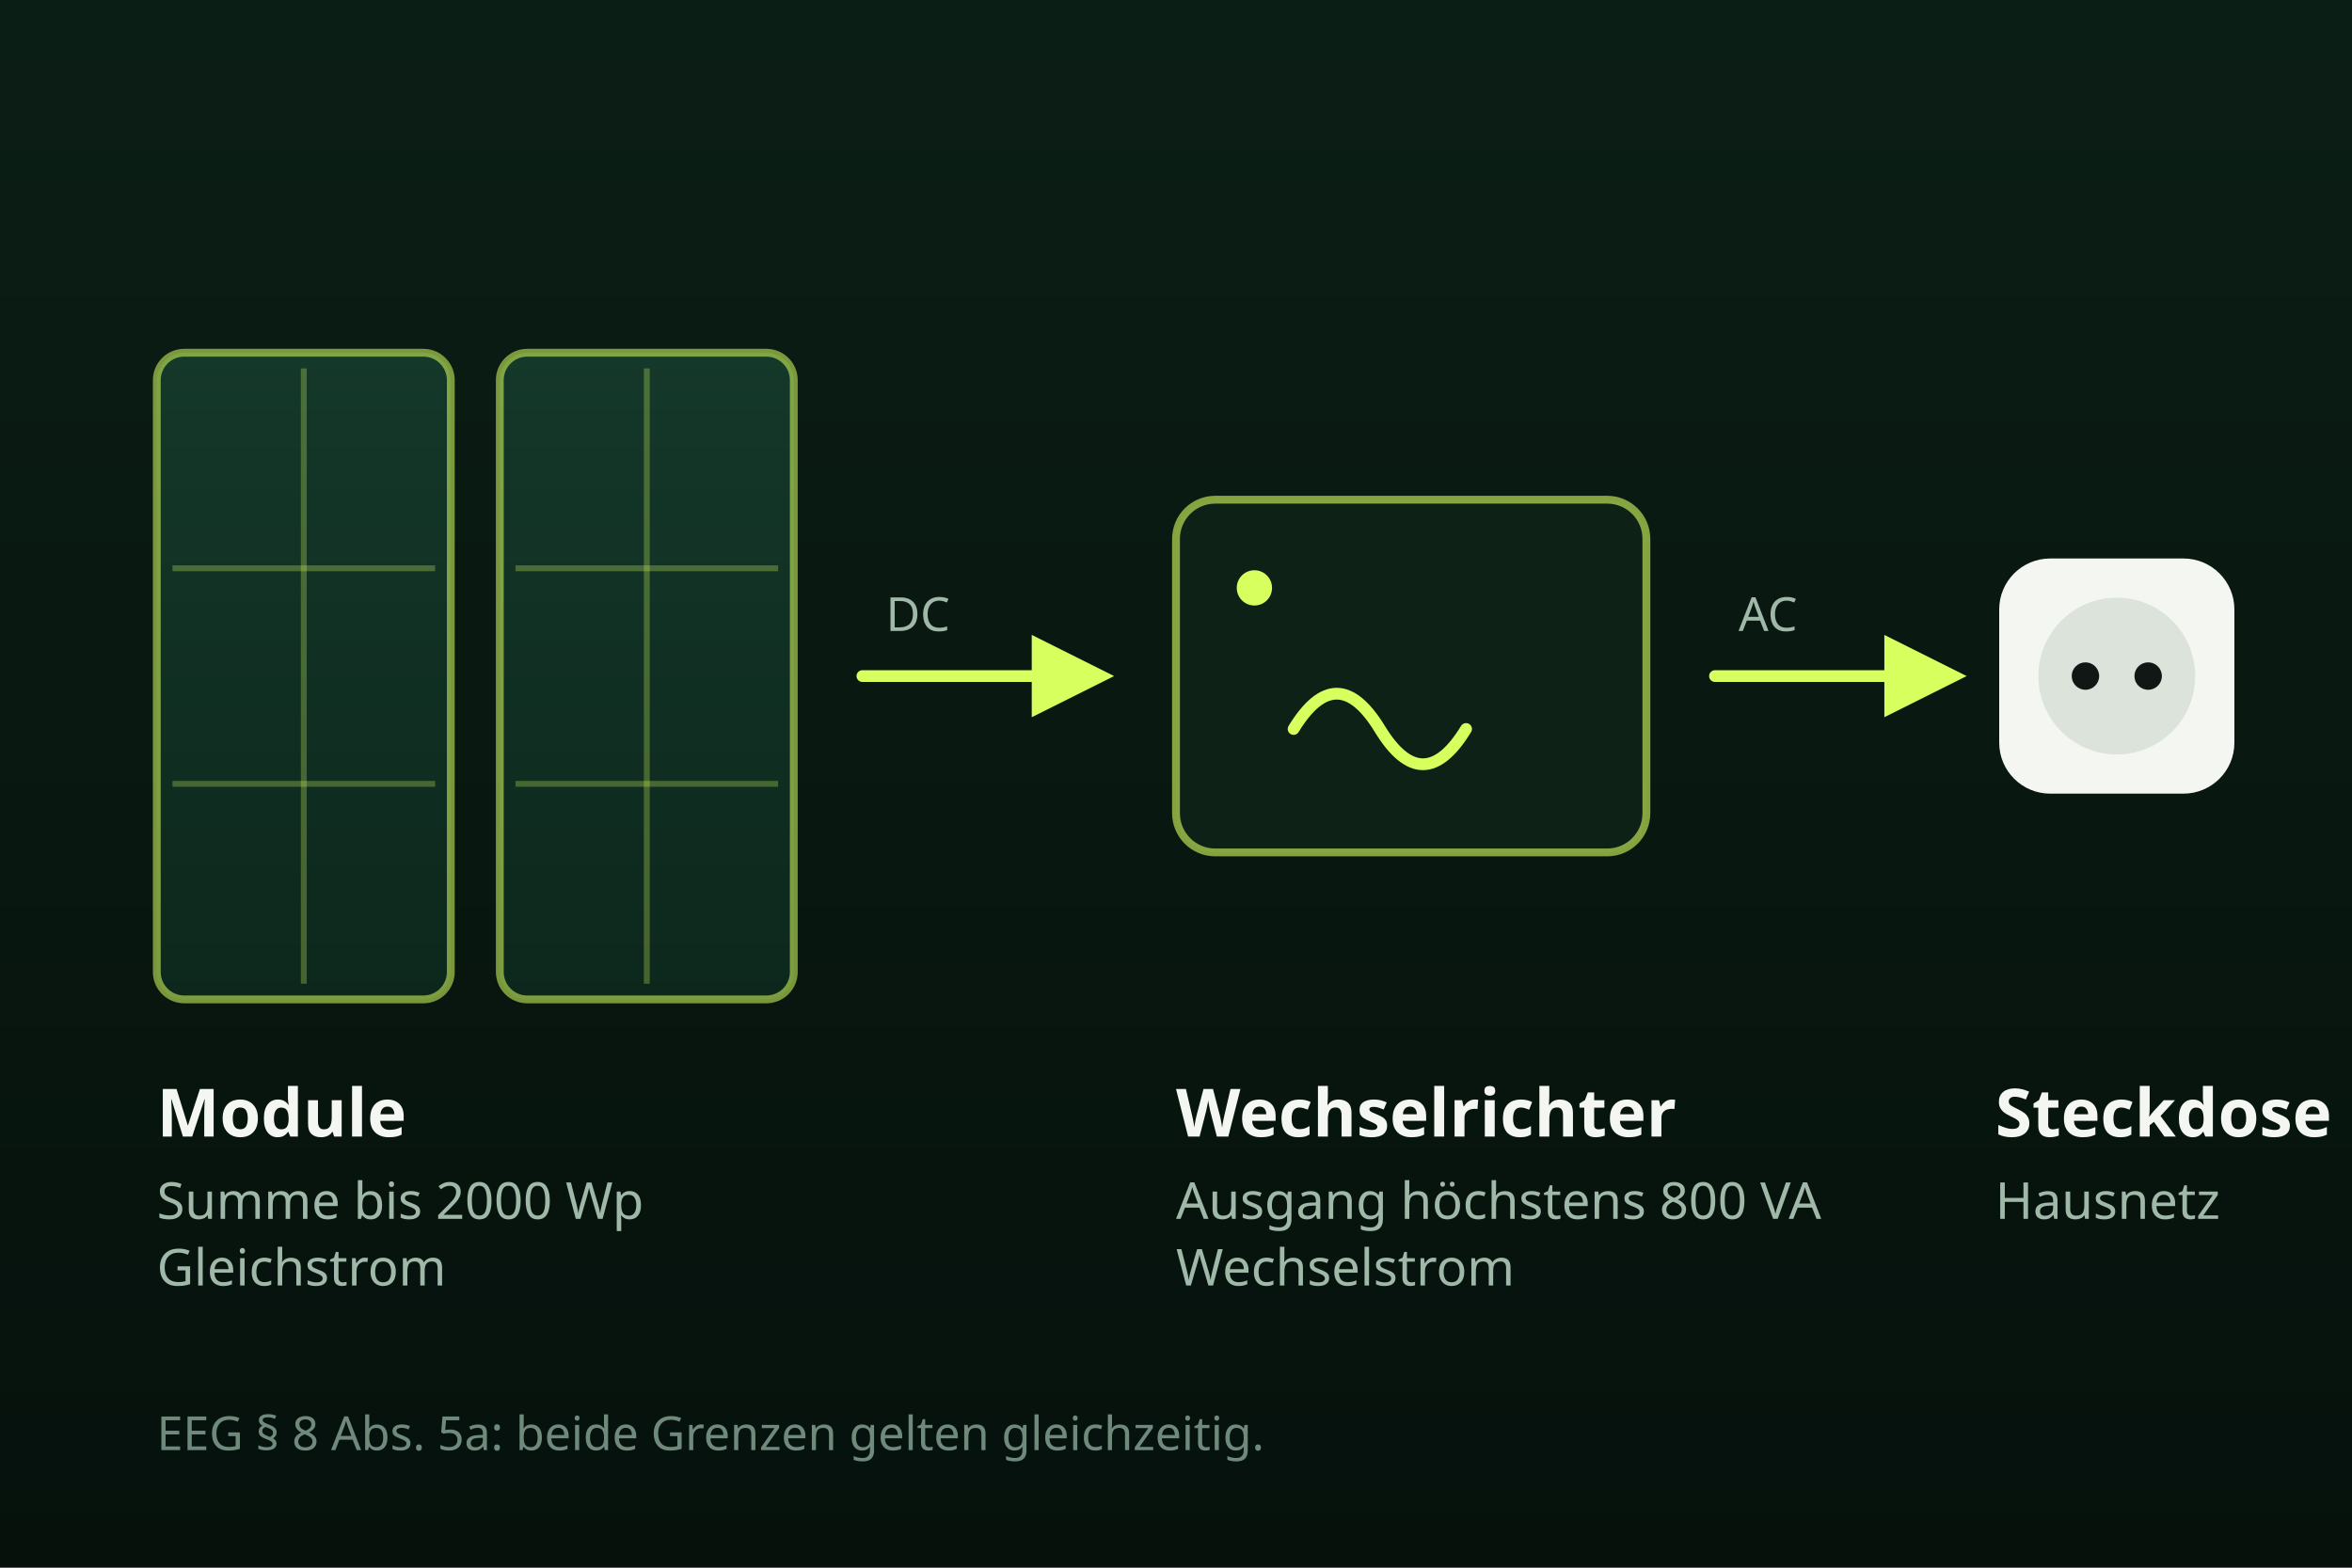
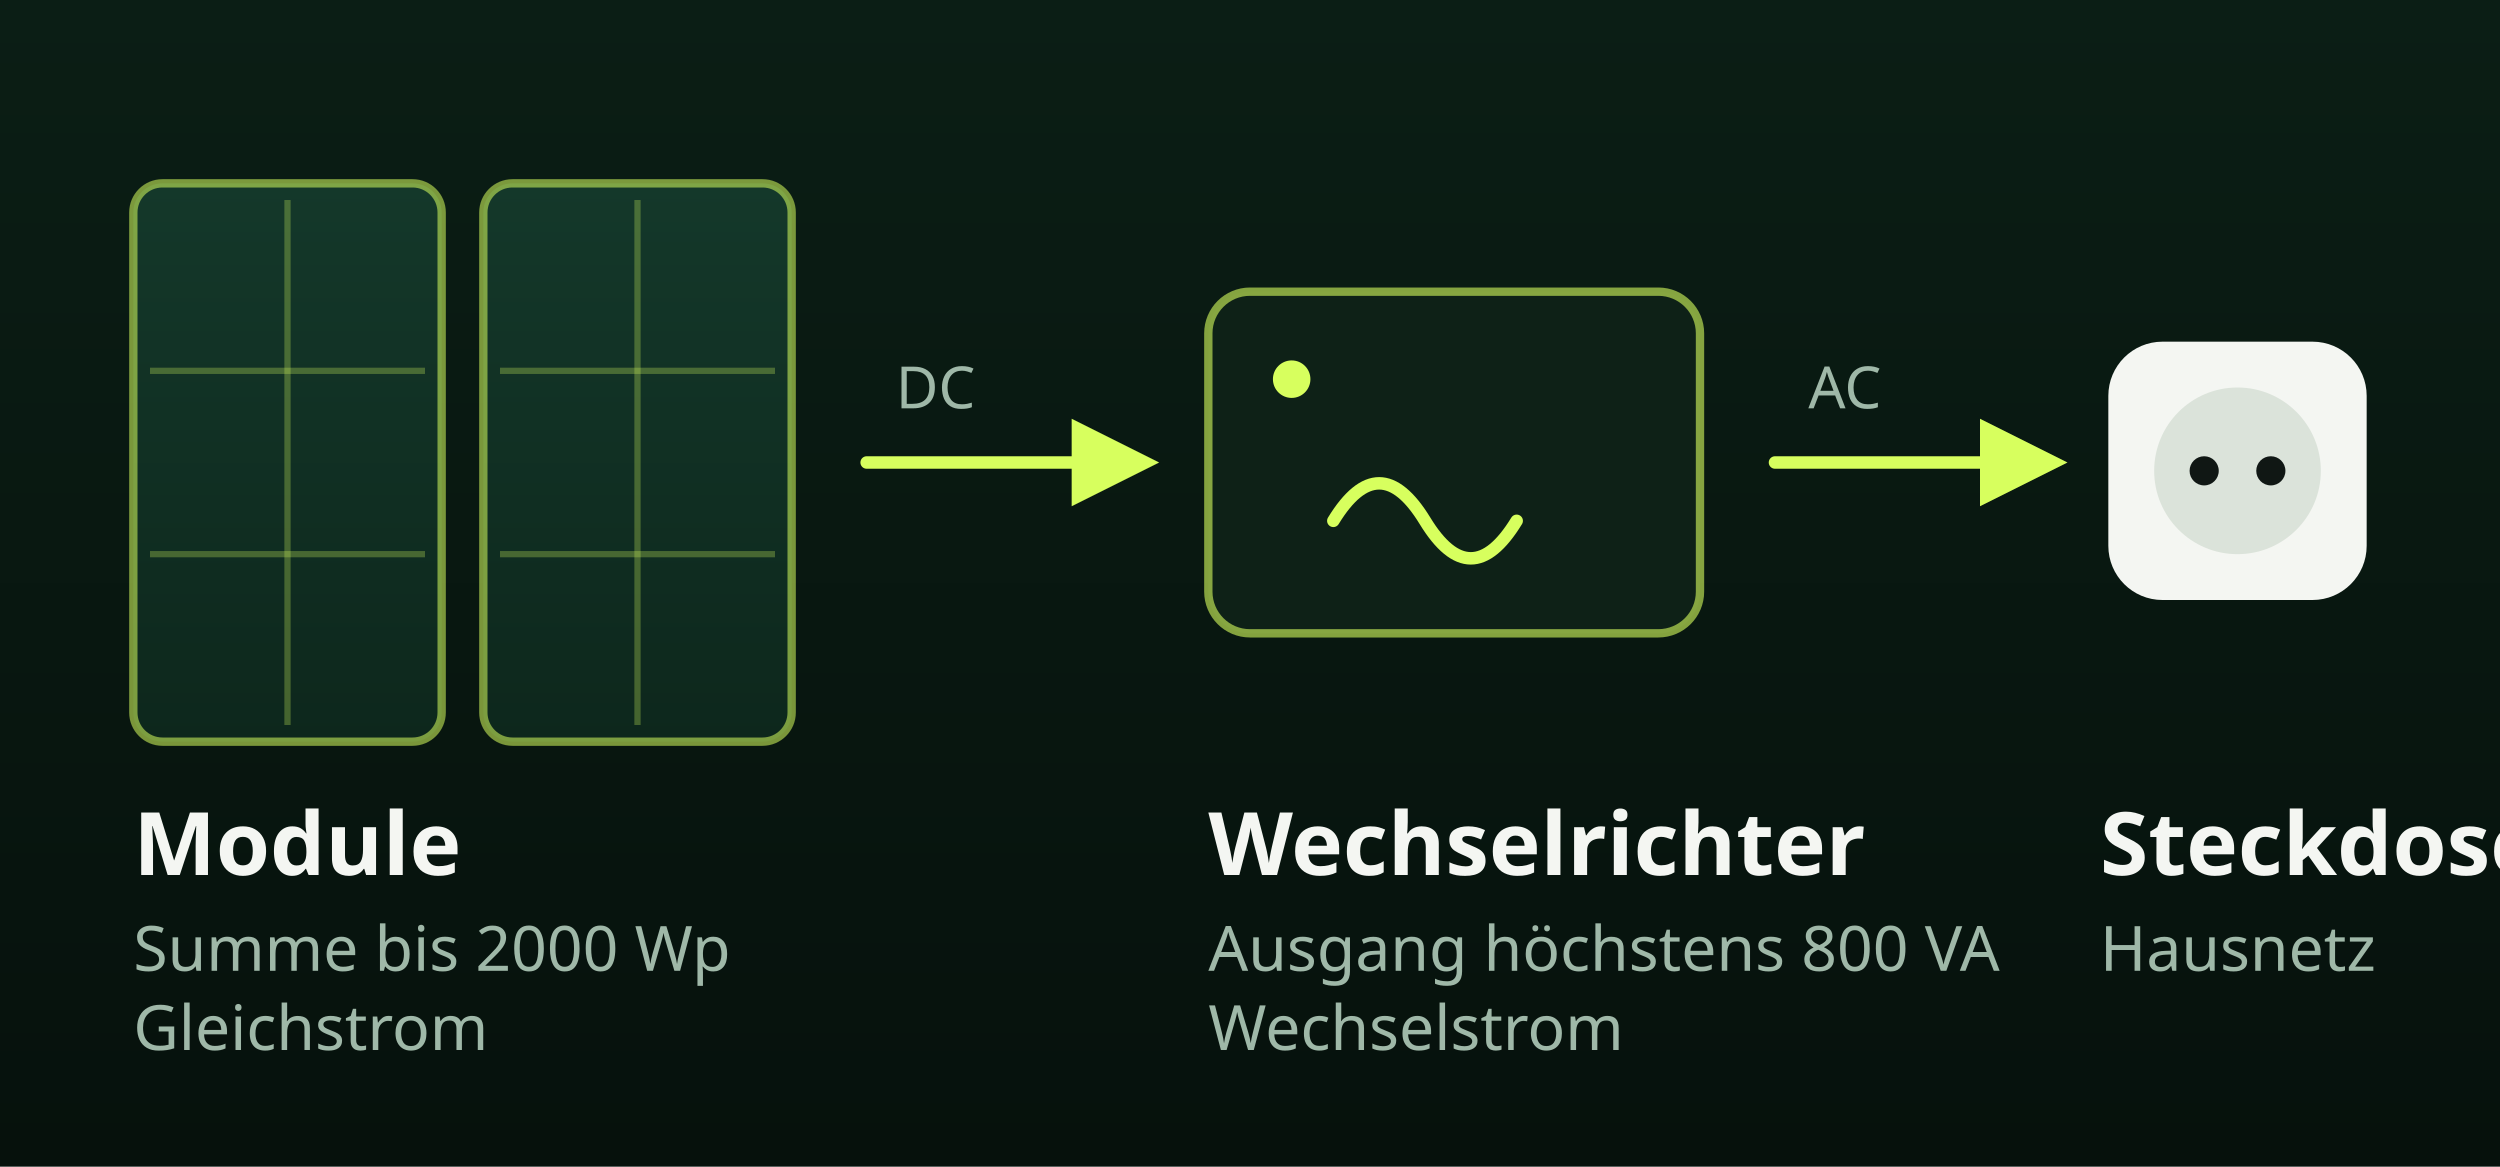
- <svg xmlns="http://www.w3.org/2000/svg" viewBox="0 0 1200 800" role="img" aria-labelledby="schemaTitle schemaDesc">
+ <svg xmlns="http://www.w3.org/2000/svg" viewBox="0 0 1200 560" role="img" aria-labelledby="schemaTitle schemaDesc">
  <defs>
    <linearGradient id="sbg" x1="0" y1="0" x2="0" y2="1">
      <stop offset="0" stop-color="#0b1e15" />
      <stop offset="1" stop-color="#06110c" />
    </linearGradient>
    <linearGradient id="spanel" x1="0" y1="0" x2="0" y2="1">
      <stop offset="0" stop-color="#14382a" />
      <stop offset="1" stop-color="#0d271c" />
    </linearGradient>
    <marker id="arrow" viewBox="0 0 10 10" refX="8" refY="5" markerWidth="7" markerHeight="7" orient="auto-start-reverse">
      <path d="M0 0 L10 5 L0 10 z" fill="#d7ff5e" />
    </marker>
  </defs>
-   <rect width="1200" height="800" fill="url(#sbg)" />
+   <rect width="1200" height="560" fill="url(#sbg)" />
  <g>
-     <rect x="80" y="180" width="150" height="330" rx="14" fill="url(#spanel)" stroke="#d7ff5e" stroke-opacity="0.55" stroke-width="4" />
+     <rect x="64" y="88" width="148" height="268" rx="14" fill="url(#spanel)" stroke="#d7ff5e" stroke-opacity="0.55" stroke-width="4" />
    <g stroke="#d7ff5e" stroke-opacity="0.28" stroke-width="3">
-       <line x1="155" y1="188" x2="155" y2="502" />
-       <line x1="88" y1="290" x2="222" y2="290" />
-       <line x1="88" y1="400" x2="222" y2="400" />
+       <line x1="138" y1="96" x2="138" y2="348" />
+       <line x1="72" y1="178" x2="204" y2="178" />
+       <line x1="72" y1="266" x2="204" y2="266" />
    </g>
-     <rect x="255" y="180" width="150" height="330" rx="14" fill="url(#spanel)" stroke="#d7ff5e" stroke-opacity="0.55" stroke-width="4" />
+     <rect x="232" y="88" width="148" height="268" rx="14" fill="url(#spanel)" stroke="#d7ff5e" stroke-opacity="0.55" stroke-width="4" />
    <g stroke="#d7ff5e" stroke-opacity="0.28" stroke-width="3">
-       <line x1="330" y1="188" x2="330" y2="502" />
-       <line x1="263" y1="290" x2="397" y2="290" />
-       <line x1="263" y1="400" x2="397" y2="400" />
+       <line x1="306" y1="96" x2="306" y2="348" />
+       <line x1="240" y1="178" x2="372" y2="178" />
+       <line x1="240" y1="266" x2="372" y2="266" />
    </g>
-     <text x="80" y="580" font-family="system-ui, sans-serif" font-size="34" font-weight="650" fill="#f4f6f2">Module</text>
-     <text x="80" y="622" font-family="system-ui, sans-serif" font-size="26" fill="#9fb8a8">Summe bis 2000 Wp</text>
-     <text x="80" y="656" font-family="system-ui, sans-serif" font-size="26" fill="#9fb8a8">Gleichstrom</text>
+     <text x="64" y="420" font-family="system-ui, sans-serif" font-size="42" font-weight="650" fill="#f4f6f2">Module</text>
+     <text x="64" y="466" font-family="system-ui, sans-serif" font-size="30" fill="#9fb8a8">Summe bis 2000 Wp</text>
+     <text x="64" y="504" font-family="system-ui, sans-serif" font-size="30" fill="#9fb8a8">Gleichstrom</text>
  </g>
-   <line x1="440" y1="345" x2="560" y2="345" stroke="#d7ff5e" stroke-width="6" stroke-linecap="round" marker-end="url(#arrow)" />
-   <text x="452" y="322" font-family="system-ui, sans-serif" font-size="24" fill="#9fb8a8">DC</text>
+   <line x1="416" y1="222" x2="548" y2="222" stroke="#d7ff5e" stroke-width="6" stroke-linecap="round" marker-end="url(#arrow)" />
+   <text x="430" y="196" font-family="system-ui, sans-serif" font-size="28" fill="#9fb8a8">DC</text>
  <g>
-     <rect x="600" y="255" width="240" height="180" rx="20" fill="#0e2117" stroke="#d7ff5e" stroke-opacity="0.6" stroke-width="4" />
-     <circle cx="640" cy="300" r="9" fill="#d7ff5e" />
-     <path d="M660 372 q22 -36 44 0 q22 36 44 0" fill="none" stroke="#d7ff5e" stroke-width="6" stroke-linecap="round" />
-     <text x="600" y="580" font-family="system-ui, sans-serif" font-size="34" font-weight="650" fill="#f4f6f2">Wechselrichter</text>
-     <text x="600" y="622" font-family="system-ui, sans-serif" font-size="26" fill="#9fb8a8">Ausgang höchstens 800 VA</text>
-     <text x="600" y="656" font-family="system-ui, sans-serif" font-size="26" fill="#9fb8a8">Wechselstrom</text>
+     <rect x="580" y="140" width="236" height="164" rx="20" fill="#0e2117" stroke="#d7ff5e" stroke-opacity="0.6" stroke-width="4" />
+     <circle cx="620" cy="182" r="9" fill="#d7ff5e" />
+     <path d="M640 250 q22 -36 44 0 q22 36 44 0" fill="none" stroke="#d7ff5e" stroke-width="6" stroke-linecap="round" />
+     <text x="580" y="420" font-family="system-ui, sans-serif" font-size="42" font-weight="650" fill="#f4f6f2">Wechselrichter</text>
+     <text x="580" y="466" font-family="system-ui, sans-serif" font-size="30" fill="#9fb8a8">Ausgang höchstens 800 VA</text>
+     <text x="580" y="504" font-family="system-ui, sans-serif" font-size="30" fill="#9fb8a8">Wechselstrom</text>
  </g>
-   <line x1="875" y1="345" x2="995" y2="345" stroke="#d7ff5e" stroke-width="6" stroke-linecap="round" marker-end="url(#arrow)" />
-   <text x="887" y="322" font-family="system-ui, sans-serif" font-size="24" fill="#9fb8a8">AC</text>
+   <line x1="852" y1="222" x2="984" y2="222" stroke="#d7ff5e" stroke-width="6" stroke-linecap="round" marker-end="url(#arrow)" />
+   <text x="868" y="196" font-family="system-ui, sans-serif" font-size="28" fill="#9fb8a8">AC</text>
  <g>
-     <rect x="1020" y="285" width="120" height="120" rx="26" fill="#f4f6f2" />
-     <circle cx="1080" cy="345" r="40" fill="#dbe3da" />
-     <circle cx="1064" cy="345" r="7" fill="#101714" />
-     <circle cx="1096" cy="345" r="7" fill="#101714" />
-     <text x="1018" y="580" font-family="system-ui, sans-serif" font-size="34" font-weight="650" fill="#f4f6f2">Steckdose</text>
-     <text x="1018" y="622" font-family="system-ui, sans-serif" font-size="26" fill="#9fb8a8">Hausnetz</text>
+     <rect x="1012" y="164" width="124" height="124" rx="26" fill="#f4f6f2" />
+     <circle cx="1074" cy="226" r="40" fill="#dbe3da" />
+     <circle cx="1058" cy="226" r="7" fill="#101714" />
+     <circle cx="1090" cy="226" r="7" fill="#101714" />
+     <text x="1008" y="420" font-family="system-ui, sans-serif" font-size="42" font-weight="650" fill="#f4f6f2">Steckdose</text>
+     <text x="1008" y="466" font-family="system-ui, sans-serif" font-size="30" fill="#9fb8a8">Hausnetz</text>
  </g>
-   <text x="80" y="740" font-family="system-ui, sans-serif" font-size="24" fill="#6f8a7c">EEG § 8 Abs. 5a: beide Grenzen gelten gleichzeitig.</text>
</svg>
